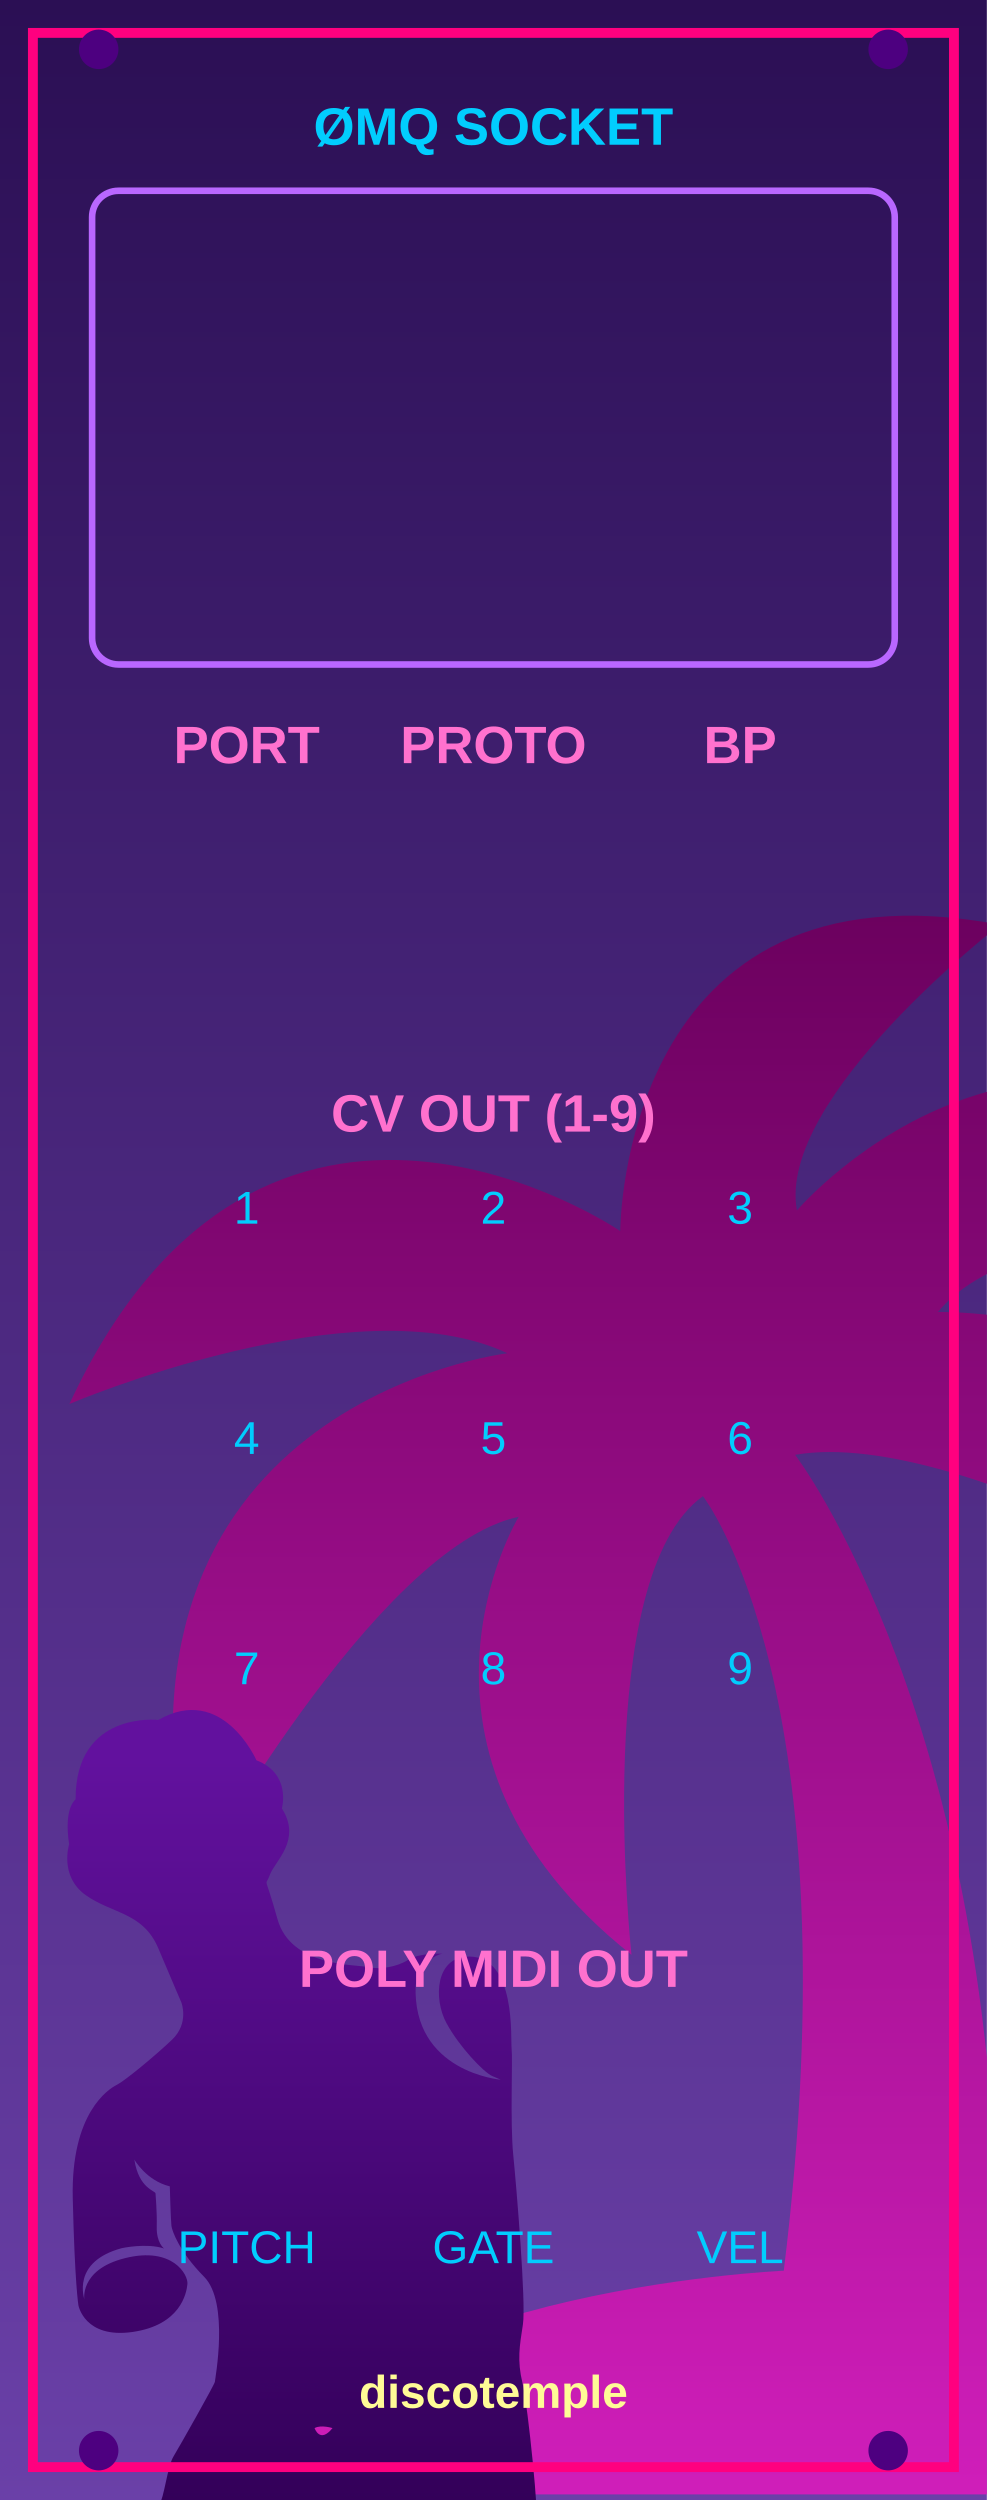
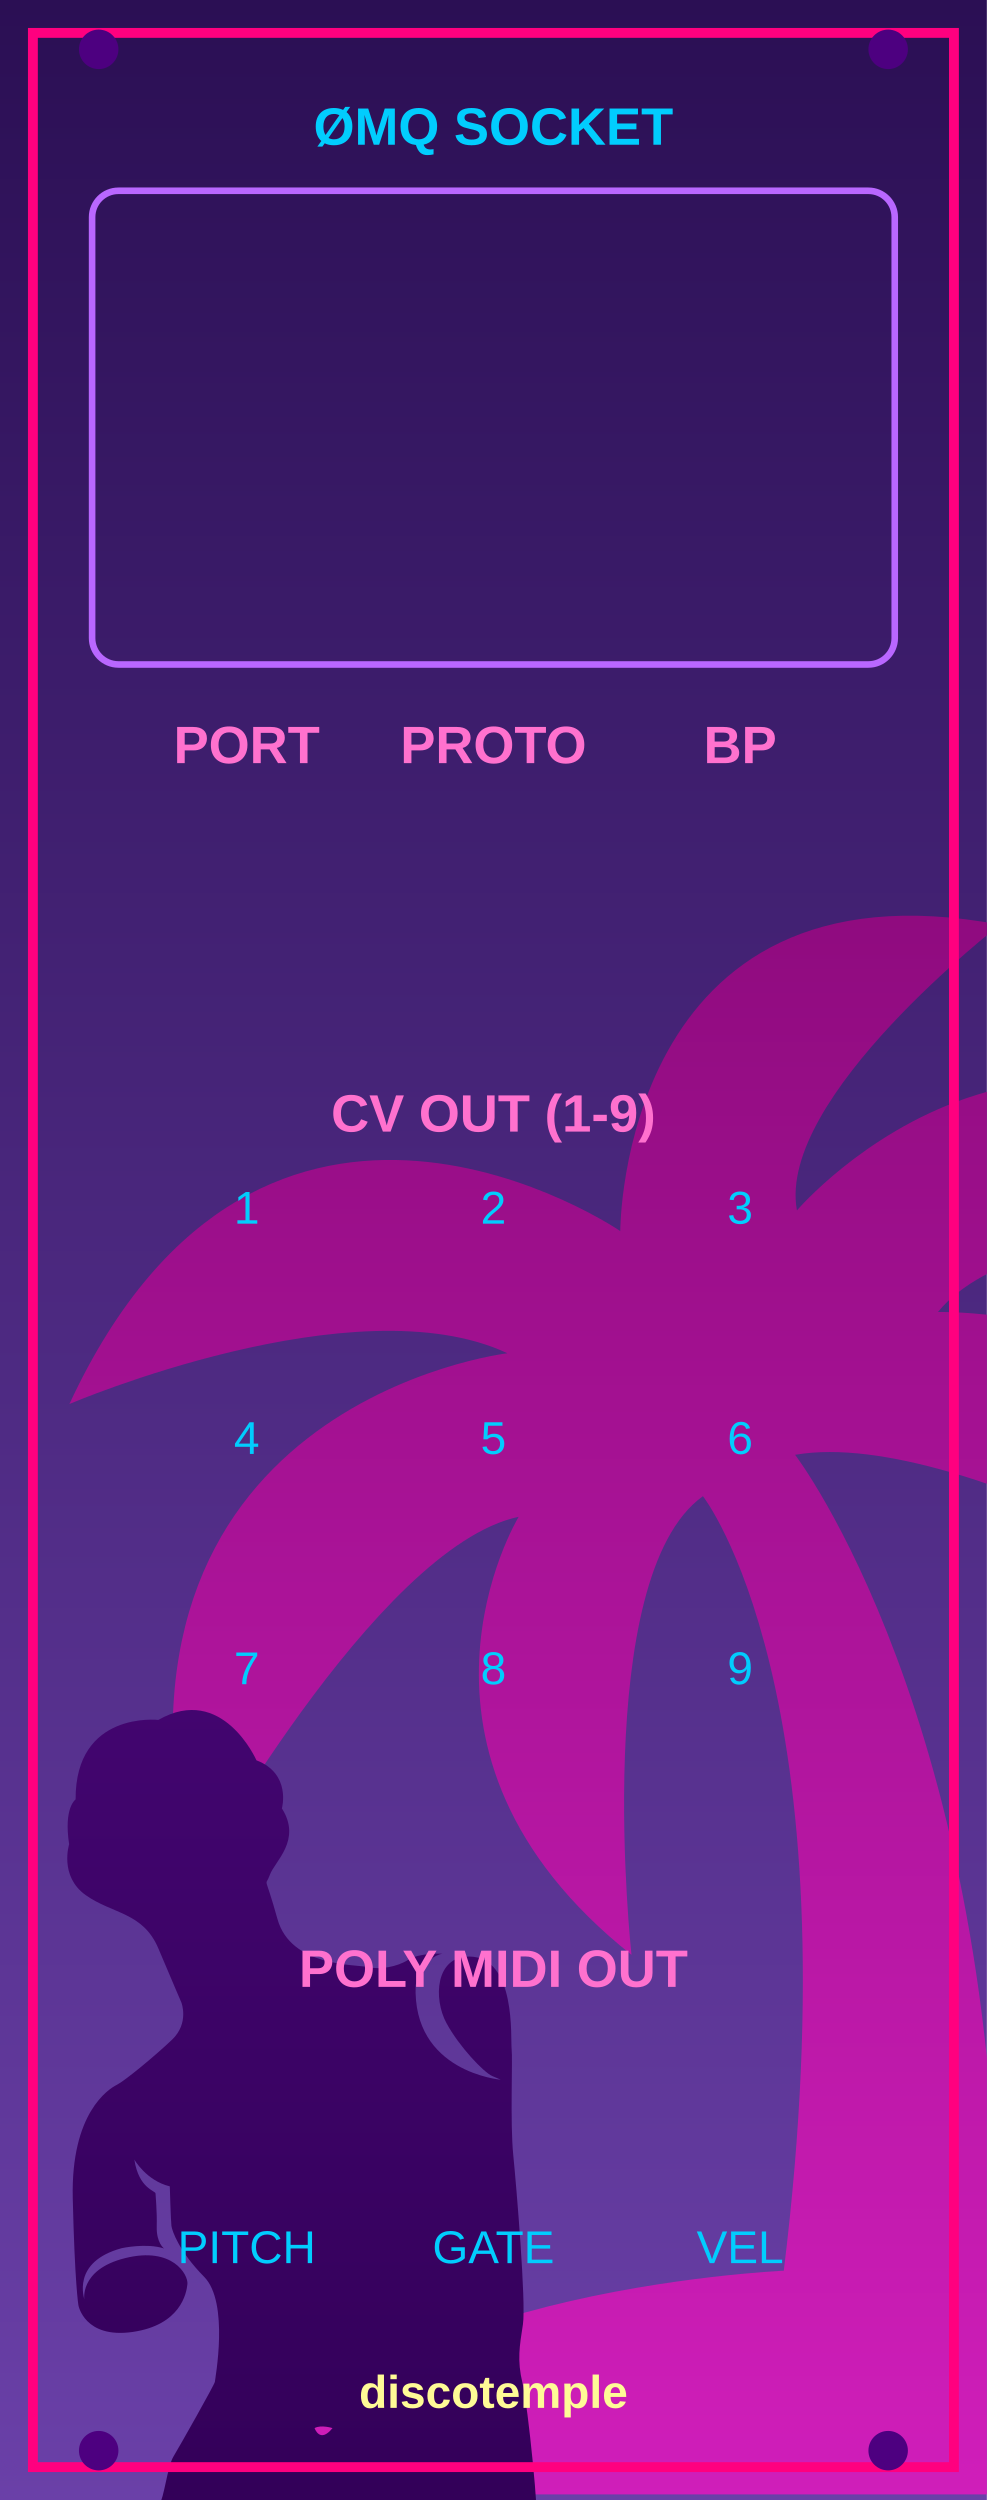
<svg xmlns="http://www.w3.org/2000/svg" width="100%" height="100%" viewBox="0 0 150 380" version="1.1" xml:space="preserve" style="fill-rule:evenodd;clip-rule:evenodd;">
  <defs>
    <linearGradient id="_Linear1" x1="0" y1="0" x2="0" y2="1584" gradientUnits="userSpaceOnUse">
      <stop offset="0" style="stop-color:#2b0f54;stop-opacity:1" />
      <stop offset="1" style="stop-color:#6a40a8;stop-opacity:1" />
    </linearGradient>
-     <linearGradient id="_Linear3" x1="0" y1="559" x2="0" y2="1584" gradientUnits="userSpaceOnUse">
+     <linearGradient id="_Linear3" x1="0" y1="0" x2="0" y2="1584" gradientUnits="userSpaceOnUse">
      <stop offset="0" style="stop-color:#6a005d;stop-opacity:1" />
      <stop offset="1" style="stop-color:#d01eba;stop-opacity:1" />
    </linearGradient>
-     <linearGradient id="_Linear4" x1="0" y1="1114" x2="0" y2="1584" gradientUnits="userSpaceOnUse">
+     <linearGradient id="_Linear4" x1="0" y1="0" x2="0" y2="1584" gradientUnits="userSpaceOnUse">
      <stop offset="0" style="stop-color:#62119e;stop-opacity:1" />
      <stop offset="1" style="stop-color:#330059;stop-opacity:1" />
    </linearGradient>
  </defs>
  <g transform="scale(0.24)">
    <rect x="0" y="0" width="625" height="1583.333" style="fill:url(#_Linear1);" />
    <clipPath id="_clip2">
      <rect x="-148.91" y="559.39" width="773.91" height="1023.943" />
    </clipPath>
    <g clip-path="url(#_clip2)">
      <path d="M638.121,1444.041l-5.953,0c0,-354.82 -128.6,-522.663 -128.6,-522.663c109.529,-19.069 335.746,122.647 335.746,122.647c-5.953,-219.052 -245.294,-213.099 -245.294,-213.099c58.322,-71.438 273.845,-51.207 273.845,-51.207c-197.669,-207.146 -363.143,-13.116 -363.143,-13.116c-13.116,-71.438 128.6,-180.964 128.6,-180.964c-240.496,-45.3 -240.496,194.037 -240.496,194.037c0,0 -226.22,-154.782 -348.867,109.529c-0,0 180.964,-77.391 277.429,-32.138c0,0 -271.476,32.138 -200.038,335.746c0,0 116.691,-213.099 207.146,-232.173c0,0 -90.507,148.829 71.438,277.429c0,0 -26.184,-239.341 45.254,-290.49c0,0 96.46,122.647 51.207,490.528c0,0 -290.49,13.116 -322.685,141.661l744.145,0c-1.163,0 -59.485,-122.647 -279.751,-135.708l0.017,-0.019Z" style="fill:url(#_Linear3);fill-rule:nonzero;" />
    </g>
    <path d="M162.421,1114.871c22.251,8.444 16.114,30.437 16.114,30.437c12.791,20.202 -4.605,33.501 -7.669,42.195c-3.073,8.685 -3.589,-2.565 4.855,27.863c8.436,30.428 49.348,28.646 57.026,30.428c7.669,1.79 18.661,0 25.823,-4.596c7.162,-4.614 21.726,-3.839 21.726,-3.839c-11.758,1.79 -17.035,19.789 -17.035,19.789c-2.315,55.296 53.867,59.995 53.867,59.995l-5.363,-2.315c-5.38,-2.307 -21.011,-18.687 -29.068,-33.639c-8.289,-15.373 -6.998,-42.186 14.487,-42.048c30.015,0.181 26.081,52.412 26.847,58.549c0.766,6.137 -1.016,46.542 1.016,66.993c2.049,20.452 8.186,93.849 6.137,107.406c-2.04,13.548 -3.83,22.509 -0.241,37.331c3.564,14.84 10.742,88.22 8.702,87.695c-2.049,-0.516 -8.186,0 -37.082,2.815c-28.905,2.806 -36.583,11.749 -48.332,14.315c-11.775,2.556 -25.573,4.106 -31.461,6.637c-5.87,2.565 -23.258,9.968 -32.718,12.283c-9.468,2.315 -24.549,8.702 -29.154,11.001c-4.605,2.298 -11.508,6.12 -16.363,8.169c-4.855,2.04 -19.953,4.596 -25.057,4.846c-5.113,0.258 -11.001,3.064 -15.347,3.839c-4.347,0.757 -24.807,14.323 -24.807,14.323c-1.532,-41.059 18.42,-85.173 21.485,-89.003c3.064,-3.83 5.173,-24.17 9.012,-30.48c3.83,-6.335 26.271,-46.034 26.271,-47.385c0,-1.343 9.305,-50.2 -6.809,-66.494c-16.105,-16.303 -20.323,-29.344 -20.71,-32.227c-0.387,-2.858 -1.033,-25.057 -1.033,-25.057c-14.952,-3.641 -22.466,-16.983 -22.466,-16.983c2.875,18.61 13.428,19.686 13.428,21.485c0,1.799 1.024,10.871 0.766,21.097c-0.25,10.235 4.605,13.738 4.605,13.738c-0.327,-0.129 2.35,0.775 0,0c-11.121,-3.641 -26.753,-0.198 -26.753,-0.198c-32.287,8.763 -23.619,32.107 -23.619,32.873c0,0.766 -4.089,-19.178 25.823,-26.589c29.92,-7.411 39.897,10.476 39.38,16.363c-0.516,5.879 -4.338,26.081 -34.784,30.437c-30.428,4.338 -34.258,-16.88 -34.258,-16.88c0,0 -2.307,-13.557 -3.581,-67.768c-1.274,-54.211 22.759,-69.292 27.872,-71.857c5.113,-2.565 24.033,-18.145 35.033,-28.638c10.992,-10.476 5.888,-23.525 5.888,-23.525c0,0 -4.855,-11.242 -14.581,-34.258c-9.727,-23.017 -29.154,-21.743 -46.025,-33.759c-16.88,-12.016 -10.484,-32.21 -10.484,-32.21c-3.581,-23.275 4.097,-28.388 4.097,-28.388c-0.258,-56.251 52.421,-50.363 52.421,-50.363c40.628,-23.267 62.121,25.599 62.121,25.599Zm36.815,422.92c0,0 3.288,10.088 11.345,0c0.009,0 -7.248,-2.307 -11.345,0Z" style="fill:url(#_Linear4);fill-rule:nonzero;" />
    <rect x="20.833" y="20.833" width="583.333" height="1541.667" style="fill:none;stroke:#ff007f;stroke-width:6.25px;" />
    <path d="M566.667,137.5l0,266.667c0,9.199 -7.468,16.667 -16.667,16.667l-475,0c-9.199,0 -16.667,-7.468 -16.667,-16.667l0,-266.667c0,-9.199 7.468,-16.667 16.667,-16.667l475,0c9.199,0 16.667,7.468 16.667,16.667Z" style="fill:none;stroke:#b967ff;stroke-width:4.17px;" />
    <text x="198.608px" y="91.667px" style="font-family:'Arial-BoldMT', 'Arial', sans-serif;font-weight:700;font-size:33.333px;fill:#01cdfe;">ØMQ SOCKET</text>
    <text x="109.953px" y="483.333px" style="font-family:'Arial-BoldMT', 'Arial', sans-serif;font-weight:700;font-size:33.333px;fill:#ff71ce;">PORT</text>
    <text x="253.54px" y="483.333px" style="font-family:'Arial-BoldMT', 'Arial', sans-serif;font-weight:700;font-size:33.333px;fill:#ff71ce;">PROT<tspan x="345.532px " y="483.333px ">O</tspan>
    </text>
    <text x="445.597px" y="483.333px" style="font-family:'Arial-BoldMT', 'Arial', sans-serif;font-weight:700;font-size:33.333px;fill:#ff71ce;">BP</text>
    <text x="209.717px" y="716.667px" style="font-family:'Arial-BoldMT', 'Arial', sans-serif;font-weight:700;font-size:33.333px;fill:#ff71ce;">CV OUT (1-9)</text>
    <text x="148.139px" y="775px" style="font-family:'ArialMT', 'Arial', sans-serif;font-size:29.167px;fill:#01cdfe;">1</text>
    <text x="304.389px" y="775px" style="font-family:'ArialMT', 'Arial', sans-serif;font-size:29.167px;fill:#01cdfe;">2</text>
    <text x="460.639px" y="775px" style="font-family:'ArialMT', 'Arial', sans-serif;font-size:29.167px;fill:#01cdfe;">3</text>
    <text x="148.139px" y="920.833px" style="font-family:'ArialMT', 'Arial', sans-serif;font-size:29.167px;fill:#01cdfe;">4</text>
    <text x="304.389px" y="920.833px" style="font-family:'ArialMT', 'Arial', sans-serif;font-size:29.167px;fill:#01cdfe;">5</text>
    <text x="460.639px" y="920.833px" style="font-family:'ArialMT', 'Arial', sans-serif;font-size:29.167px;fill:#01cdfe;">6</text>
    <text x="148.139px" y="1066.667px" style="font-family:'ArialMT', 'Arial', sans-serif;font-size:29.167px;fill:#01cdfe;">7</text>
    <text x="304.389px" y="1066.667px" style="font-family:'ArialMT', 'Arial', sans-serif;font-size:29.167px;fill:#01cdfe;">8</text>
    <text x="460.639px" y="1066.667px" style="font-family:'ArialMT', 'Arial', sans-serif;font-size:29.167px;fill:#01cdfe;">9</text>
    <text x="189.331px" y="1258.333px" style="font-family:'Arial-BoldMT', 'Arial', sans-serif;font-weight:700;font-size:33.333px;fill:#ff71ce;">POL<tspan x="254.793px 276.424px 285.685px " y="1258.333px 1258.333px 1258.333px ">Y M</tspan>IDI OUT</text>
    <text x="112.5px" y="1433.333px" style="font-family:'ArialMT', 'Arial', sans-serif;font-size:29.167px;fill:#01cdfe;">PITCH</text>
    <text x="273.877px" y="1433.333px" style="font-family:'ArialMT', 'Arial', sans-serif;font-size:29.167px;fill:#01cdfe;">GA<tspan x="313.853px 331.669px " y="1433.333px 1433.333px ">TE</tspan>
    </text>
    <text x="441.186px" y="1433.333px" style="font-family:'ArialMT', 'Arial', sans-serif;font-size:29.167px;fill:#01cdfe;">VEL</text>
    <text x="227.407px" y="1525px" style="font-family:'Arial-BoldMT', 'Arial', sans-serif;font-weight:700;font-size:29.167px;fill:#fffb96;">discotemple</text>
    <circle cx="62.5" cy="31.25" r="12.5" style="fill:#4d0080;" />
    <circle cx="562.5" cy="31.25" r="12.5" style="fill:#4d0080;" />
    <circle cx="62.5" cy="1552.083" r="12.5" style="fill:#4d0080;" />
    <circle cx="562.5" cy="1552.083" r="12.5" style="fill:#4d0080;" />
  </g>
</svg>
